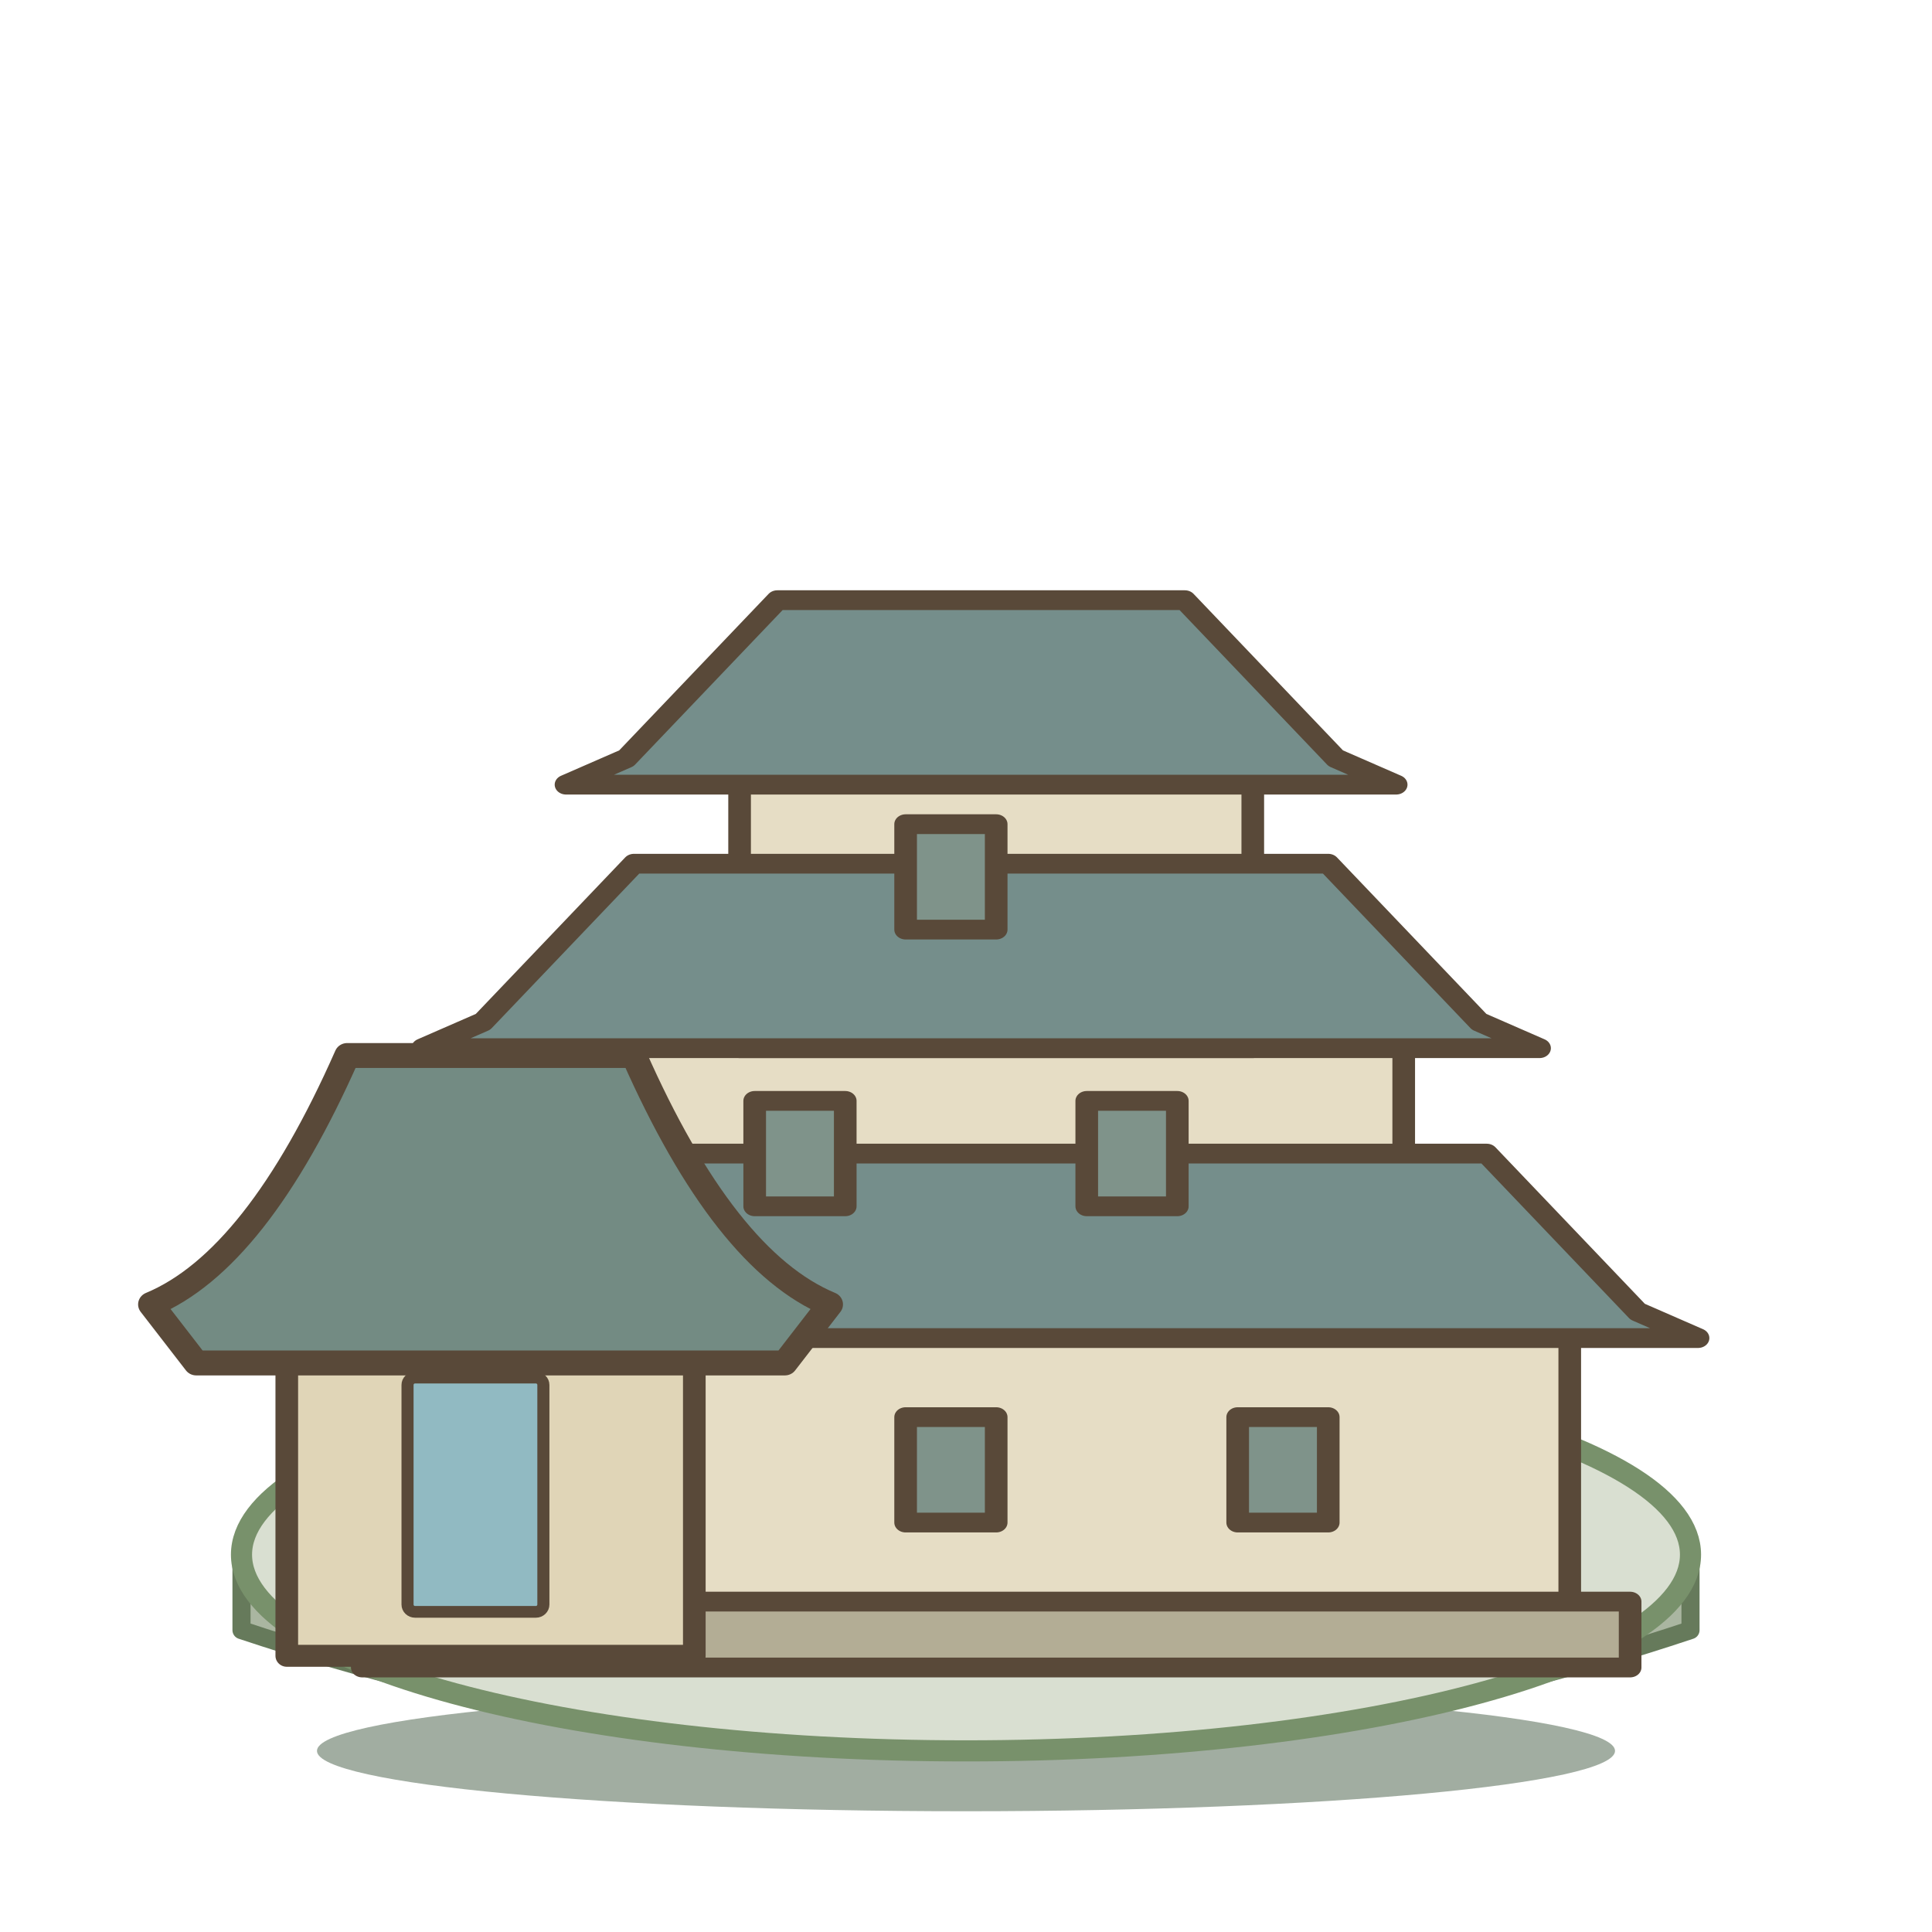
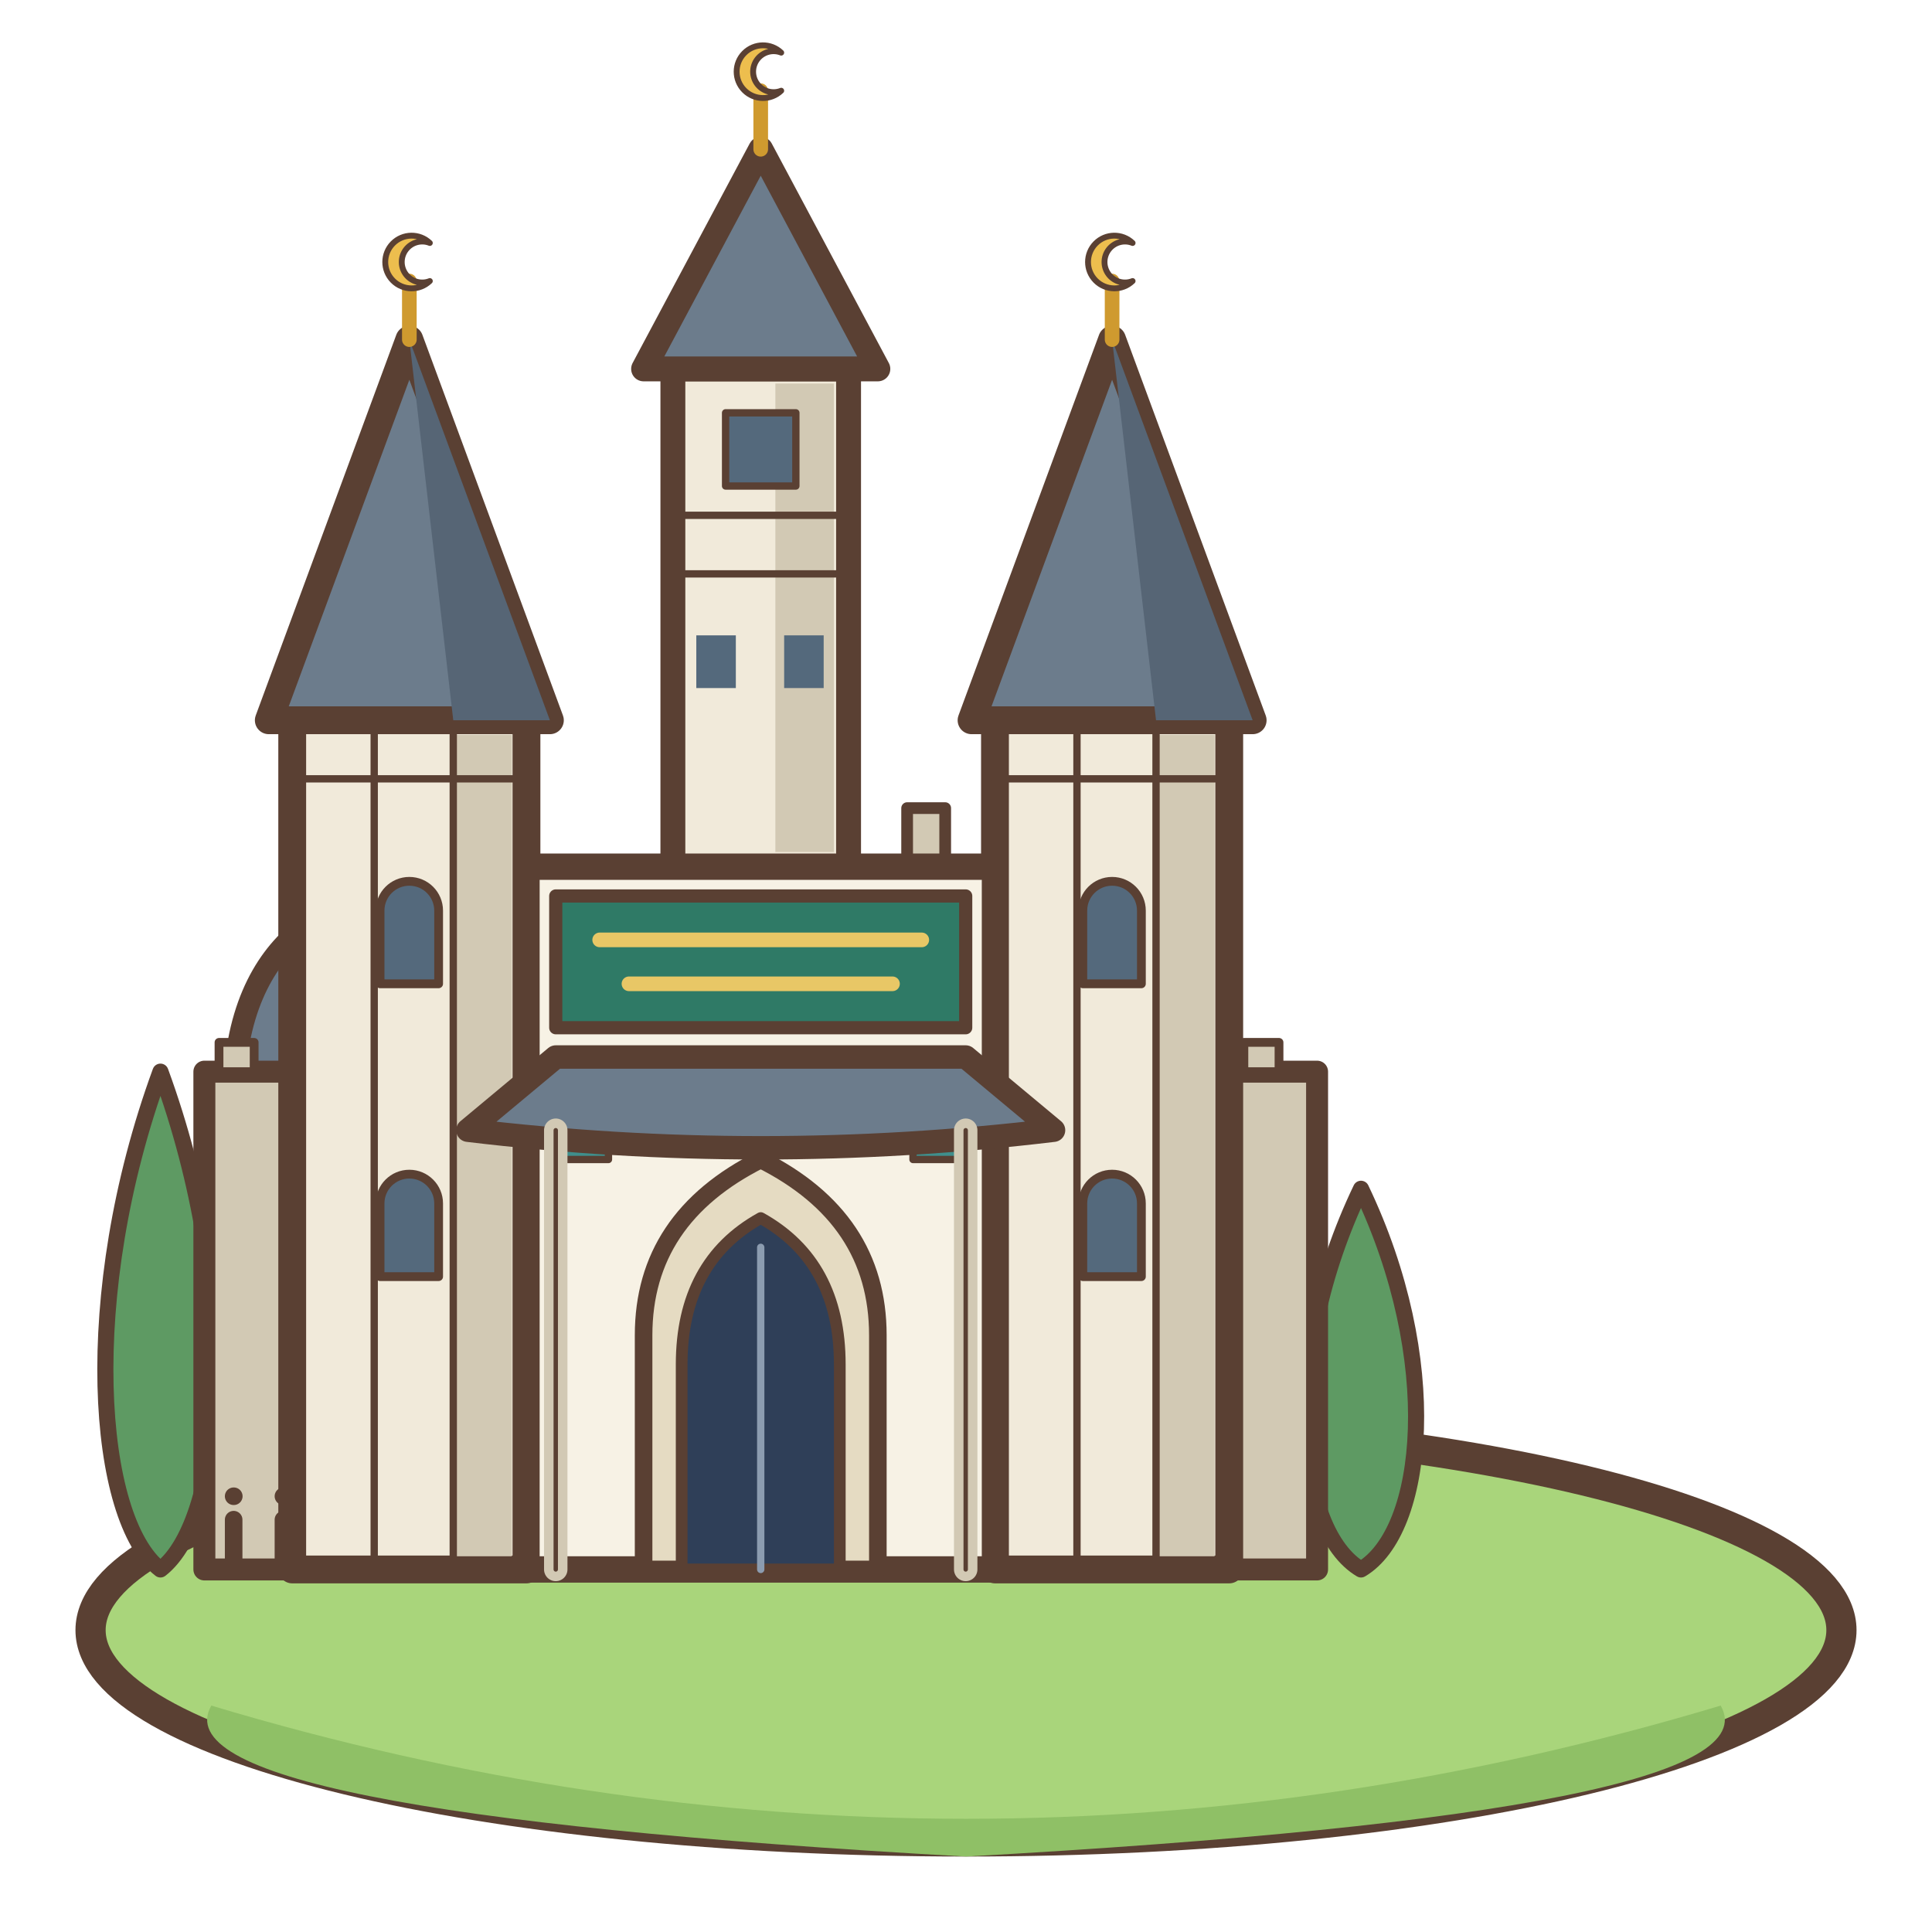
- <svg xmlns="http://www.w3.org/2000/svg" width="128" height="128" viewBox="0 0 128 128">
-   <defs>
-     <linearGradient id="seed">
-       <stop stop-color="#E5BF79" />
-       <stop offset="1" stop-color="#B27943" />
-     </linearGradient>
-     <linearGradient id="bark">
-       <stop stop-color="#B18A53" />
-       <stop offset="1" stop-color="#795B37" />
-     </linearGradient>
-     <linearGradient id="window" x2="0" y2="1">
-       <stop stop-color="#D0DFCD" />
-       <stop offset="1" stop-color="#7EABB4" />
-     </linearGradient>
-     <linearGradient id="glass">
-       <stop stop-color="#D5E9E2" />
-       <stop offset=".4" stop-color="#ACCED4" />
-       <stop offset="1" stop-color="#6D9CA9" />
-     </linearGradient>
-   </defs>
-   <g stroke-linecap="round" stroke-linejoin="round">
-     <ellipse cx="64" cy="116" rx="43" ry="4" fill="#A1ADA1" stroke="none" stroke-width="1" />
-     <path d="M16 103Q64 87 112 103L112 108Q64 124 16 108Z" fill="#AAB6A1" stroke="#667A5B" stroke-width="1.2" />
-     <ellipse cx="64" cy="103" rx="48" ry="13" fill="#D9DFD1" stroke="#78916B" stroke-width="1.4" />
-     <path d="M25 104Q52 96 87 101Q98 103 104 104" fill="none" stroke="#E8E6C9" stroke-width="1.2" />
-     <g transform="translate(0 3) scale(1 .97)">
-       <g transform="translate(0 10.900) scale(1 0.9)">
-         <rect x="27.00" y="83.00" width="77.00" height="26.00" rx="0" fill="#E6DDC5" stroke="#594939" stroke-width="1.5" />
-         <rect x="38.00" y="62.00" width="55.00" height="23.00" rx="0" fill="#E6DDC5" stroke="#594939" stroke-width="1.5" />
-         <rect x="49.00" y="41.00" width="34.00" height="23.00" rx="0" fill="#E6DDC5" stroke="#594939" stroke-width="1.5" />
-         <path d="M21.5 84L31.5 72H98.5L108.5 84L112.5 86H17.5Z" fill="#758E8B" stroke="#594939" stroke-width="1.5" />
-         <path d="M32.0 62L42.0 50H88.0L98.0 62L102.0 64H28.0Z" fill="#758E8B" stroke="#594939" stroke-width="1.5" />
-         <path d="M41.5 42L51.5 30H78.5L88.5 42L92.5 44H37.5Z" fill="#758E8B" stroke="#594939" stroke-width="1.5" />
-         <rect x="39.00" y="92.00" width="6.00" height="8.00" rx="0" fill="#7F938A" stroke="#594939" stroke-width="1.5" />
-         <rect x="60.00" y="92.00" width="6.00" height="8.00" rx="0" fill="#7F938A" stroke="#594939" stroke-width="1.5" />
-         <rect x="82.00" y="92.00" width="6.00" height="8.00" rx="0" fill="#7F938A" stroke="#594939" stroke-width="1.5" />
-         <rect x="50.00" y="68.00" width="6.00" height="8.00" rx="0" fill="#7F938A" stroke="#594939" stroke-width="1.5" />
-         <rect x="72.00" y="68.00" width="6.00" height="8.00" rx="0" fill="#7F938A" stroke="#594939" stroke-width="1.5" />
-         <rect x="60.00" y="47.00" width="6.00" height="8.00" rx="0" fill="#7F938A" stroke="#594939" stroke-width="1.5" />
-         <rect x="24.00" y="106.00" width="84.00" height="5.00" rx="0" fill="#B3AD95" stroke="#594939" stroke-width="1.5" />
-       </g>
-       <rect x="19.00" y="85.00" width="27.00" height="25.00" rx="0" fill="#E0D5B7" stroke="#594939" stroke-width="1.5" />
-       <path d="M10 86Q17 83 23 69H42Q48 83 55 86L52 90H13Z" fill="#738B83" stroke="#594939" stroke-width="1.7" />
-       <rect x="27.00" y="91.00" width="9.00" height="16.00" rx="0.5" fill="#91BAC2" stroke="#594939" stroke-width="0.8" />
+ <svg xmlns="http://www.w3.org/2000/svg" width="72" height="72" viewBox="0 0 128 128">
+   <g stroke="#5A4033" stroke-width="2" stroke-linecap="round" stroke-linejoin="round">
+     <ellipse cx="64" cy="108" rx="58" ry="14" fill="#A9D57B" />
+     <path d="M14 113Q64 128 114 113Q118 120 64 123Q10 120 14 113z" fill="#8FC066" stroke="none" />
+     <g transform="translate(1.9 3.1) scale(0.97)">
+       <path d="M9 70C14.6 85.3 13.4 100.6 9 104C4.6 100.6 3.4 85.3 9 70z" fill="#5E9A63" stroke-width="1.1" />
+       <path d="M91 78C96.6 89.7 95.4 101.4 91 104C86.6 101.4 85.4 89.7 91 78z" fill="#5E9A63" stroke-width="1.1" />
+       <rect x="44" y="22" width="12" height="34" fill="#F1EADA" stroke-width="1.7" />
+       <rect x="51" y="23" width="4" height="32" fill="#D2C9B4" stroke="none" />
+       <path d="M44 32h12M44 36h12" fill="none" stroke-width="0.5" />
+       <rect x="47.6" y="25" width="4.8" height="5" fill="#54697C" stroke-width="0.5" />
+       <path d="M45.6 40.2h2.7v3.6h-2.7zM51.6 40.2h2.7v3.6h-2.7z" fill="#54697C" stroke="none" />
+       <path d="M42 22 50 7 58 22z" fill="#6C7C8C" stroke-width="1.7" />
+       <path d="M50 7L50 3" fill="none" stroke-width="1" stroke="#CF9A2F" />
+       <path d="M51.4 0.4a1.8 1.8 0 1 0 0 2.6a1.4 1.4 0 1 1 0-2.6z" fill="#EDBE4E" stroke-width="0.4" />
+       <path d="M14 72C14 60 22 58 25 58C28 58 36 60 36 72z" fill="#6C7C8C" stroke-width="1.5" />
+       <path d="M58 72C58 62 66 60 68 60C70 60 78 62 78 72z" fill="#6C7C8C" stroke-width="1.4" />
+       <path d="M25 58L25 54" fill="none" stroke-width="1" stroke="#CF9A2F" />
+       <path d="M26.4 51.4a1.8 1.8 0 1 0 0 2.6a1.4 1.4 0 1 1 0-2.6z" fill="#EDBE4E" stroke-width="0.4" />
+       <path d="M36 58h2.6v12h-2.6zM60 52h2.6v10h-2.6z" fill="#D2C9B4" stroke-width="0.8" />
+       <rect x="12" y="70" width="76" height="34" fill="#D2C9B4" stroke-width="1.5" />
+       <path d="M13 70v-2h2.4v2zM18 70v-2h2.4v2zM23 70v-2h2.4v2zM28 70v-2h2.4v2zM33 70v-2h2.4v2zM38 70v-2h2.4v2zM43 70v-2h2.4v2zM48 70v-2h2.4v2zM53 70v-2h2.4v2zM58 70v-2h2.4v2zM63 70v-2h2.4v2zM68 70v-2h2.4v2zM73 70v-2h2.4v2zM78 70v-2h2.4v2zM83 70v-2h2.4v2z" fill="#D2C9B4" stroke-width="0.6" />
+       <rect x="18" y="46" width="16" height="58" fill="#F1EADA" stroke-width="1.9" />
+       <rect x="29.2" y="47" width="3.8" height="56.1" fill="#D2C9B4" stroke="none" />
+       <path d="M23.6 46V104M29 46V104M18 50h16" fill="none" stroke-width="0.5" />
+       <path d="M16.4 46 26 20 35.6 46z" fill="#6C7C8C" stroke-width="1.9" />
+       <path d="M26 20 35.6 46 29 46z" fill="#566575" stroke="none" />
+       <path d="M26 20L26 16" fill="none" stroke-width="1" stroke="#CF9A2F" />
+       <path d="M27.4 13.4a1.8 1.8 0 1 0 0 2.6a1.4 1.4 0 1 1 0-2.6z" fill="#EDBE4E" stroke-width="0.4" />
+       <path d="M24 64V59A2 2 0 0 1 28 59V64z" fill="#54697C" stroke-width="0.6" />
+       <path d="M24 84V79A2 2 0 0 1 28 79V84z" fill="#54697C" stroke-width="0.6" />
+       <rect x="66" y="46" width="16" height="58" fill="#F1EADA" stroke-width="1.9" />
+       <rect x="77.2" y="47" width="3.8" height="56.1" fill="#D2C9B4" stroke="none" />
+       <path d="M71.6 46V104M77 46V104M66 50h16" fill="none" stroke-width="0.5" />
+       <path d="M64.4 46 74 20 83.6 46z" fill="#6C7C8C" stroke-width="1.9" />
+       <path d="M74 20 83.6 46 77 46z" fill="#566575" stroke="none" />
+       <path d="M74 20L74 16" fill="none" stroke-width="1" stroke="#CF9A2F" />
+       <path d="M75.4 13.4a1.8 1.8 0 1 0 0 2.6a1.4 1.4 0 1 1 0-2.6z" fill="#EDBE4E" stroke-width="0.4" />
+       <path d="M72 64V59A2 2 0 0 1 76 59V64z" fill="#54697C" stroke-width="0.6" />
+       <path d="M72 84V79A2 2 0 0 1 76 79V84z" fill="#54697C" stroke-width="0.6" />
+       <rect x="34" y="56" width="32" height="48" fill="#F7F2E5" stroke-width="1.8" />
+       <rect x="36" y="58" width="28" height="9" fill="#2F7A66" stroke-width="0.9" />
+       <path d="M39 61h22M41 64h18" fill="none" stroke-width="1" stroke="#E8C766" />
+       <path d="M42 104V88Q42 80 50 76Q58 80 58 88V104z" fill="#E5DBC2" stroke-width="1.2" />
+       <path d="M44.6 104V90Q44.6 83 50 80Q55.4 83 55.4 90V104z" fill="#2F3F58" stroke-width="0.8" />
+       <path d="M50 82L50 104" fill="none" stroke-width="0.5" stroke="#8C9CB0" />
+       <path d="M36 76h3.6v-4.4h-3.6zM60.4 76H64v-4.4h-3.6z" fill="#3F8F8C" stroke-width="0.5" />
+       <path d="M30 74L36 69H64L70 74Q50 76.4 30 74z" fill="#6C7C8C" stroke-width="1.6" />
+       <path d="M36 74V104M64 74V104" fill="none" stroke-width="1.6" stroke="#D2C9B4" />
+       <path d="M36 74V104M64 74V104" fill="none" stroke-width="0.3" />
+       <path d="M14 104v-3.4M14 99h.01M17.4 104v-3.4M17.4 99h.01" fill="none" stroke-width="1.2" />
    </g>
  </g>
</svg>
